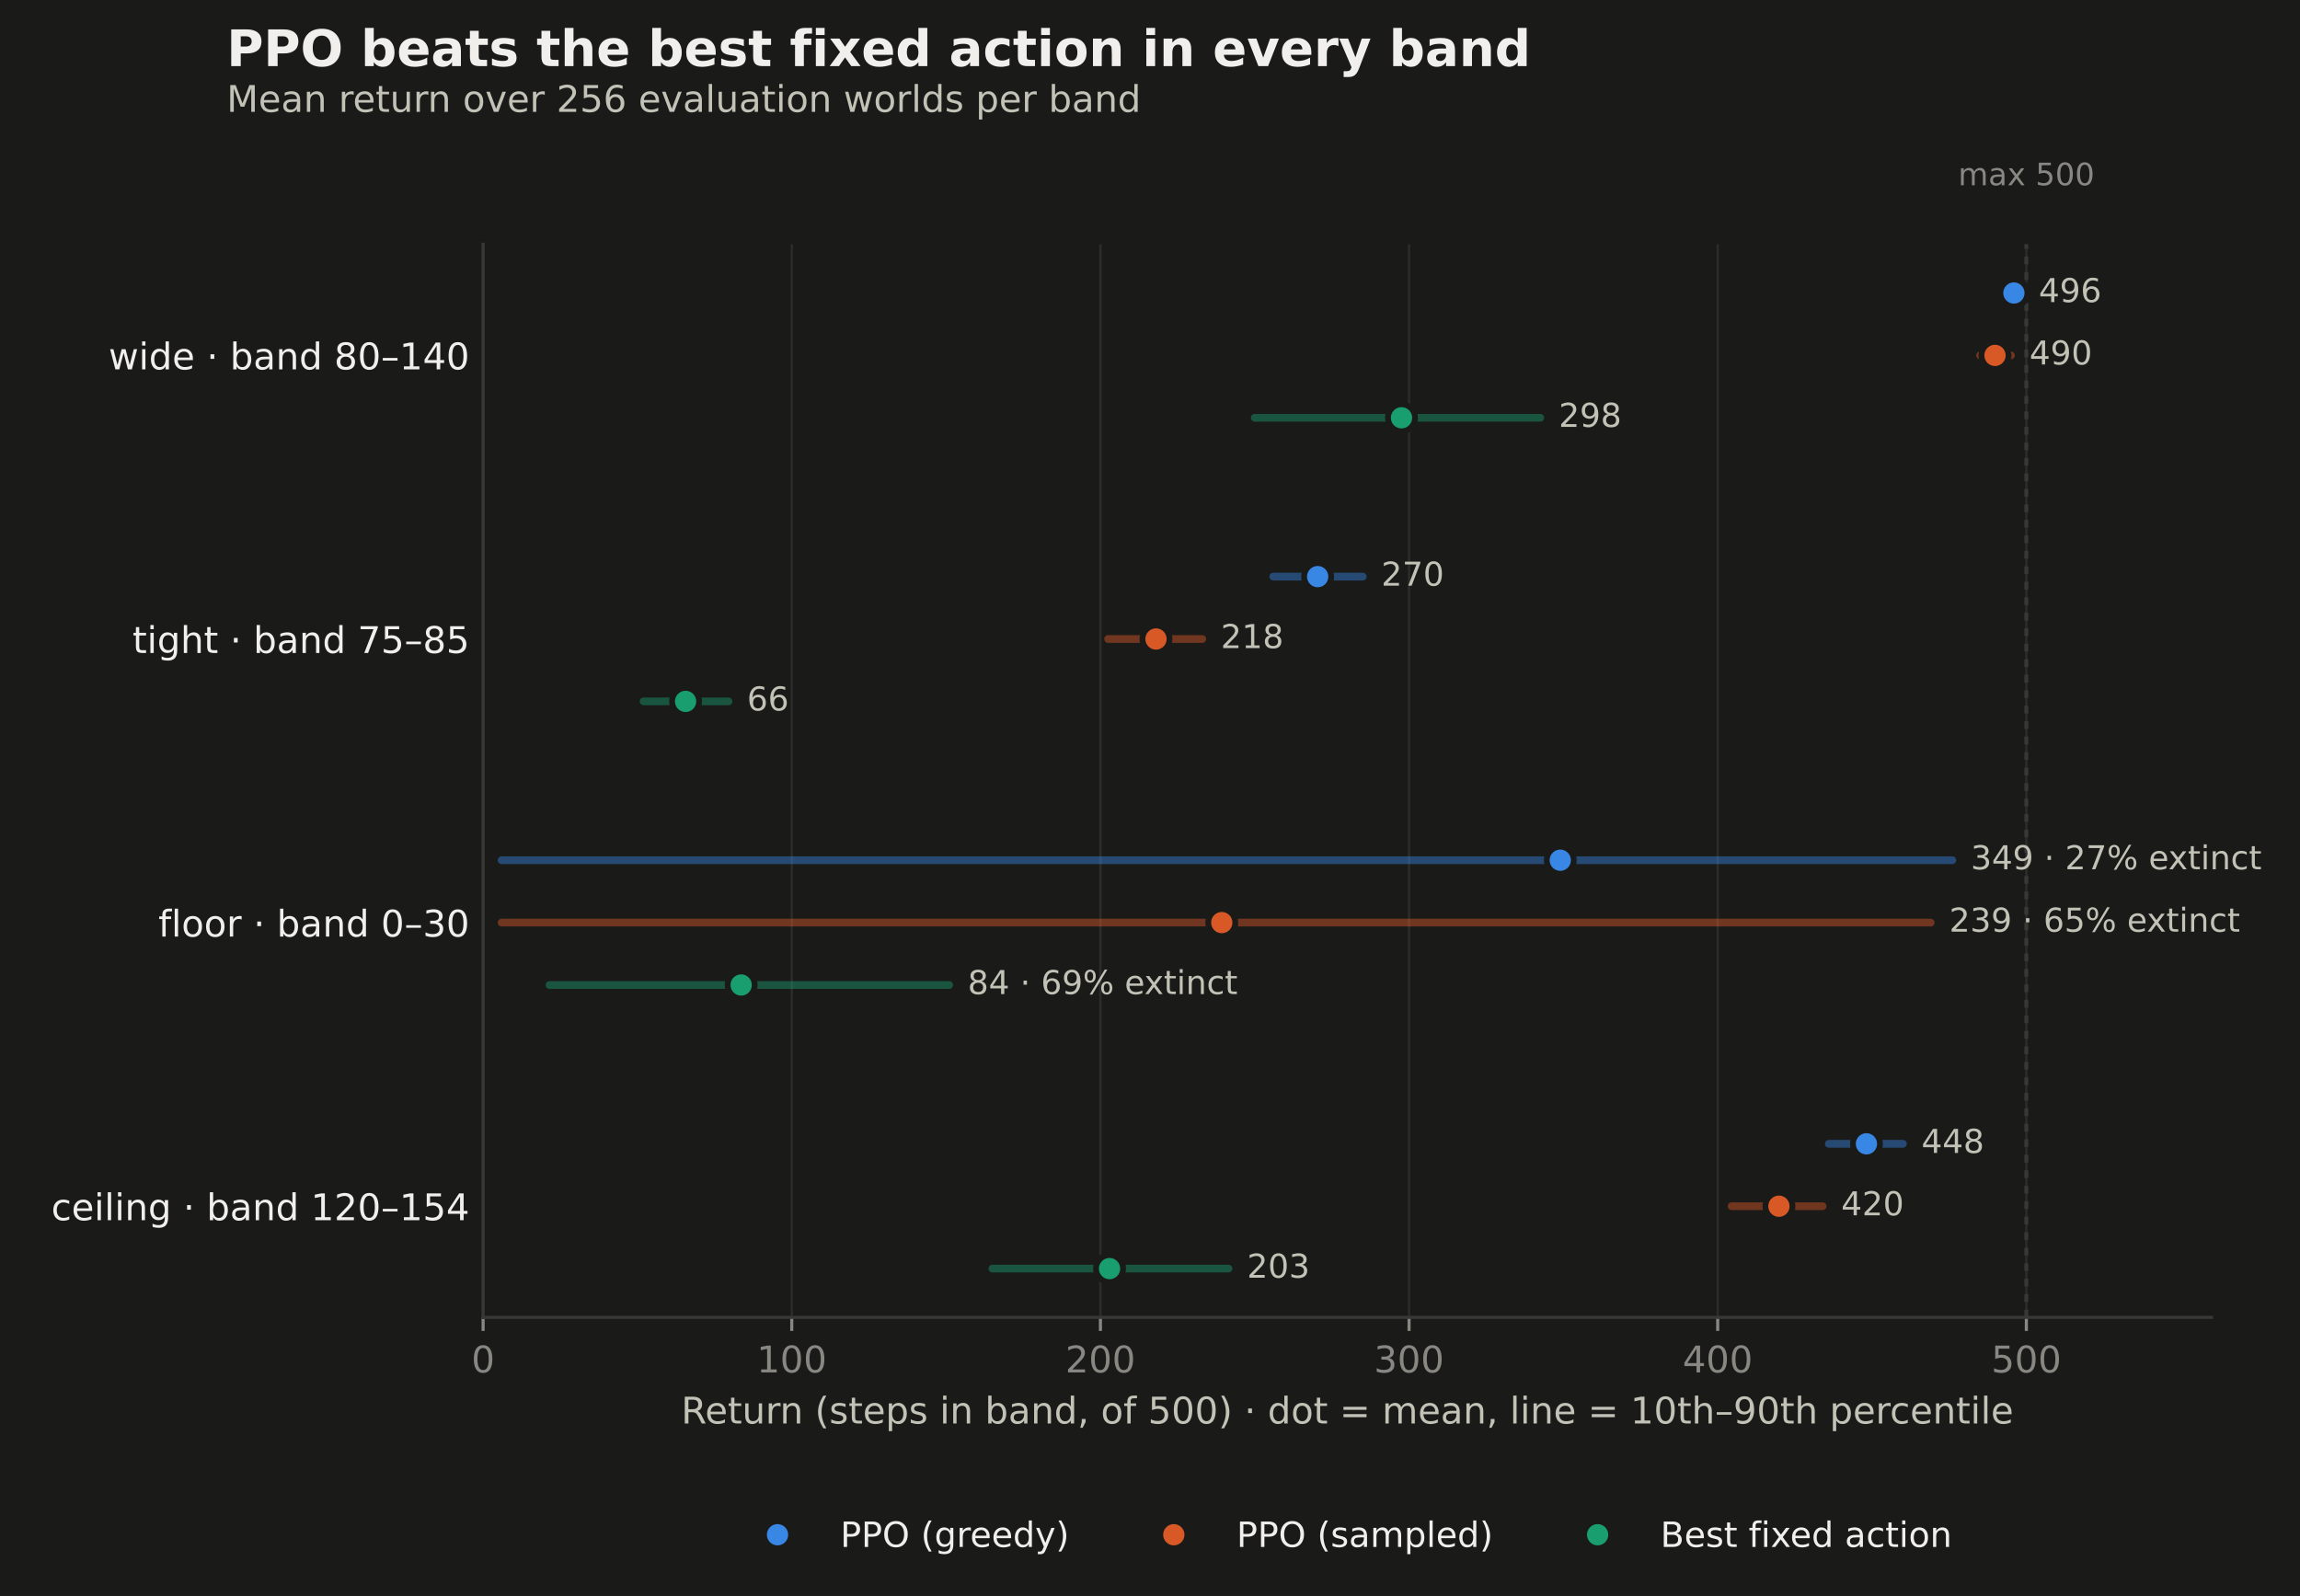
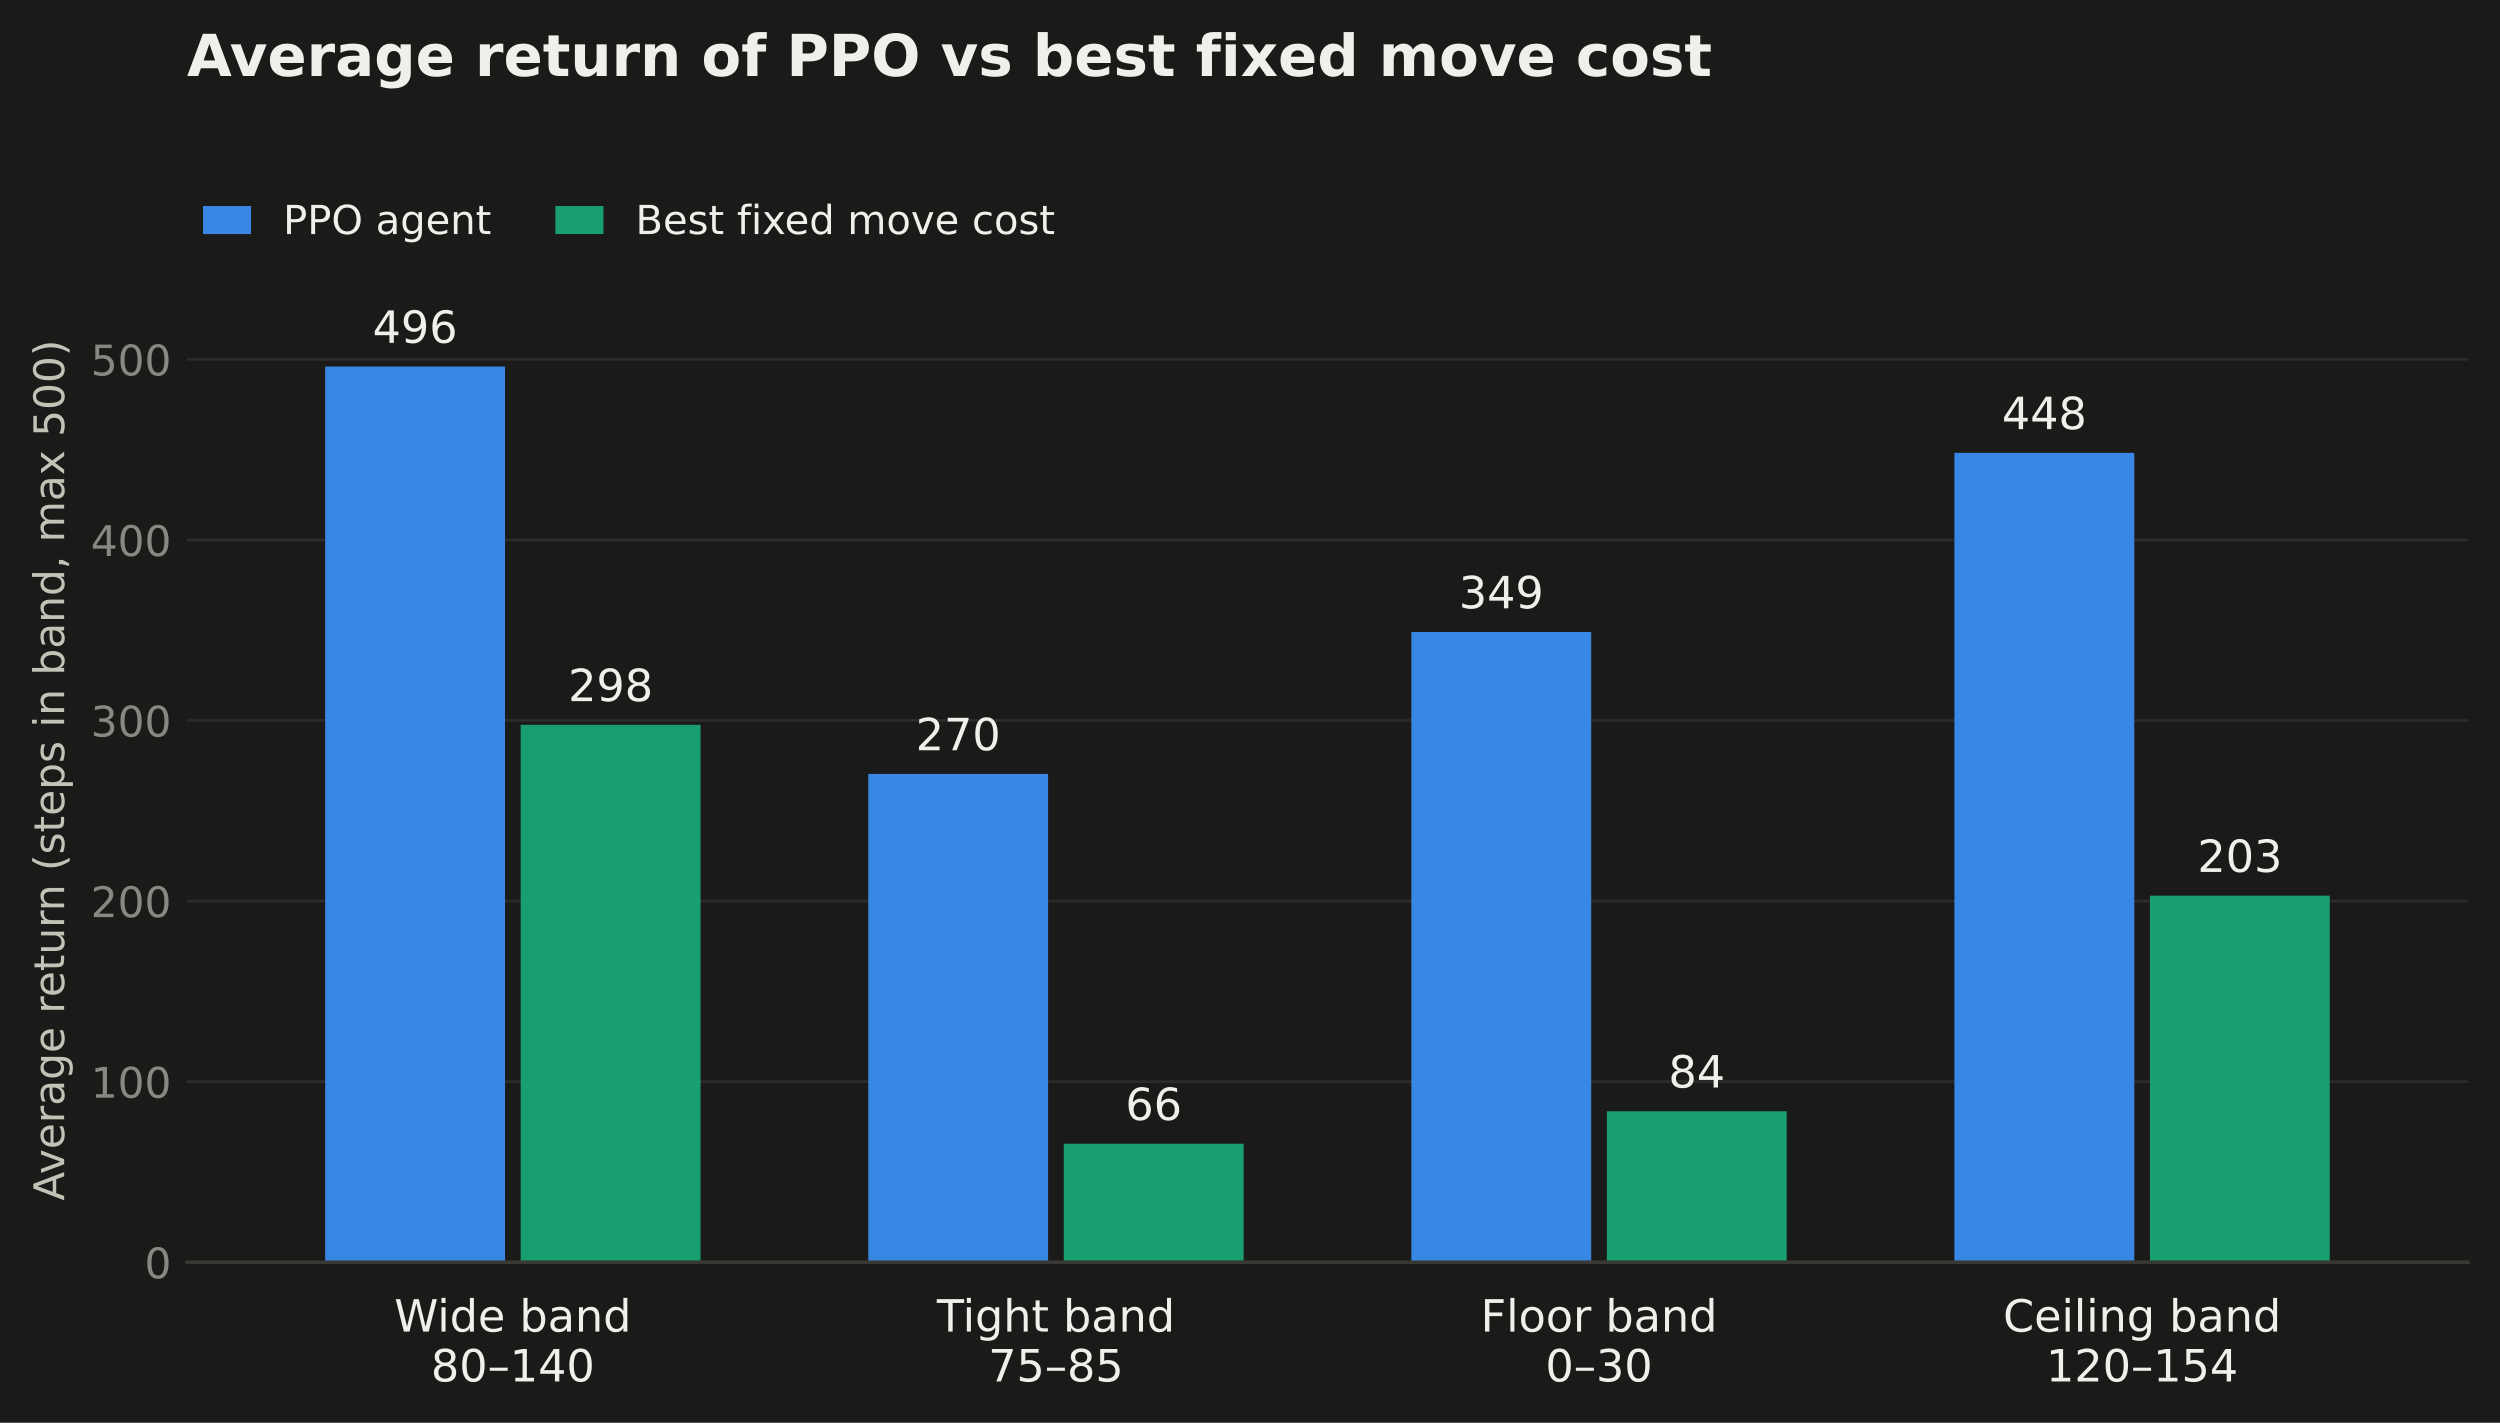
- <svg xmlns="http://www.w3.org/2000/svg" xmlns:xlink="http://www.w3.org/1999/xlink" width="594.02pt" height="412.245pt" viewBox="0 0 594.02 412.245" version="1.1">
+ <svg xmlns="http://www.w3.org/2000/svg" width="561.867pt" height="319.756pt" viewBox="0 0 561.867 319.756" version="1.1">
  <defs>
    <style type="text/css">*{stroke-linejoin: round; stroke-linecap: butt}</style>
  </defs>
  <g id="figure_1">
    <g id="patch_1">
-       <path d="M 0 412.245  L 594.02 412.245  L 594.02 0  L 0 0  z " style="fill: #1a1a19" />
+       <path d="M 0 319.756  L 561.867 319.756  L 561.867 0  L 0 0  z " style="fill: #1a1a19" />
    </g>
    <g id="axes_1">
      <g id="patch_2">
-         <path d="M 124.774 340.283  L 571.174 340.283  L 571.174 63.083  L 124.774 63.083  z " style="fill: #1a1a19" />
+         <path d="M 42.027 283.68  L 554.667 283.68  L 554.667 62.496  L 42.027 62.496  z " style="fill: #1a1a19" />
      </g>
      <g id="matplotlib.axis_1">
        <g id="xtick_1">
-           <g id="line2d_1">
-             <path d="M 124.774 340.283  L 124.774 63.083  " clip-path="url(#pd35b1db079)" style="fill: none; stroke: #2c2c2a; stroke-width: 0.6; stroke-linecap: round" />
-           </g>
-           <g id="line2d_2">
-             <defs>
-               <path id="m10323c7773" d="M 0 0  L 0 3.5  " style="stroke: #898781; stroke-width: 0.8" />
-             </defs>
-             <g>
-               <use xlink:href="#m10323c7773" x="124.774" y="340.283" style="fill: #898781; stroke: #898781; stroke-width: 0.8" />
-             </g>
-           </g>
+           <g id="line2d_1" />
          <g id="text_1">
-             <text style="font-size: 9.5px; font-family: 'DejaVu Sans', 'Bitstream Vera Sans', 'Computer Modern Sans Serif', 'Lucida Grande', 'Verdana', 'Geneva', 'Lucid', 'Arial', 'Helvetica', 'Avant Garde', sans-serif; text-anchor: middle; fill: #898781" x="124.774" y="354.502" transform="rotate(-0 124.7742 354.5016)">0</text>
+             <text style="font-size: 10px; font-family: 'DejaVu Sans', 'Bitstream Vera Sans', 'Computer Modern Sans Serif', 'Lucida Grande', 'Verdana', 'Geneva', 'Lucid', 'Arial', 'Helvetica', 'Avant Garde', sans-serif; fill: #f0efec" transform="translate(88.62022 299.2784)">Wide band</text>
+             <text style="font-size: 10px; font-family: 'DejaVu Sans', 'Bitstream Vera Sans', 'Computer Modern Sans Serif', 'Lucida Grande', 'Verdana', 'Geneva', 'Lucid', 'Arial', 'Helvetica', 'Avant Garde', sans-serif; fill: #f0efec" transform="translate(96.85538 310.4762)">80–140</text>
          </g>
        </g>
        <g id="xtick_2">
-           <g id="line2d_3">
-             <path d="M 204.489 340.283  L 204.489 63.083  " clip-path="url(#pd35b1db079)" style="fill: none; stroke: #2c2c2a; stroke-width: 0.6; stroke-linecap: round" />
-           </g>
-           <g id="line2d_4">
-             <g>
-               <use xlink:href="#m10323c7773" x="204.489" y="340.283" style="fill: #898781; stroke: #898781; stroke-width: 0.8" />
-             </g>
-           </g>
+           <g id="line2d_2" />
          <g id="text_2">
-             <text style="font-size: 9.5px; font-family: 'DejaVu Sans', 'Bitstream Vera Sans', 'Computer Modern Sans Serif', 'Lucida Grande', 'Verdana', 'Geneva', 'Lucid', 'Arial', 'Helvetica', 'Avant Garde', sans-serif; text-anchor: middle; fill: #898781" x="204.489" y="354.502" transform="rotate(-0 204.4885 354.5016)">100</text>
+             <text style="font-size: 10px; font-family: 'DejaVu Sans', 'Bitstream Vera Sans', 'Computer Modern Sans Serif', 'Lucida Grande', 'Verdana', 'Geneva', 'Lucid', 'Arial', 'Helvetica', 'Avant Garde', sans-serif; fill: #f0efec" transform="translate(210.5586 299.2784)">Tight band</text>
+             <text style="font-size: 10px; font-family: 'DejaVu Sans', 'Bitstream Vera Sans', 'Computer Modern Sans Serif', 'Lucida Grande', 'Verdana', 'Geneva', 'Lucid', 'Arial', 'Helvetica', 'Avant Garde', sans-serif; fill: #f0efec" transform="translate(222.0938 310.4762)">75–85</text>
          </g>
        </g>
        <g id="xtick_3">
-           <g id="line2d_5">
-             <path d="M 284.203 340.283  L 284.203 63.083  " clip-path="url(#pd35b1db079)" style="fill: none; stroke: #2c2c2a; stroke-width: 0.6; stroke-linecap: round" />
-           </g>
-           <g id="line2d_6">
-             <g>
-               <use xlink:href="#m10323c7773" x="284.203" y="340.283" style="fill: #898781; stroke: #898781; stroke-width: 0.8" />
-             </g>
-           </g>
+           <g id="line2d_3" />
          <g id="text_3">
-             <text style="font-size: 9.5px; font-family: 'DejaVu Sans', 'Bitstream Vera Sans', 'Computer Modern Sans Serif', 'Lucida Grande', 'Verdana', 'Geneva', 'Lucid', 'Arial', 'Helvetica', 'Avant Garde', sans-serif; text-anchor: middle; fill: #898781" x="284.203" y="354.502" transform="rotate(-0 284.2028 354.5016)">200</text>
+             <text style="font-size: 10px; font-family: 'DejaVu Sans', 'Bitstream Vera Sans', 'Computer Modern Sans Serif', 'Lucida Grande', 'Verdana', 'Geneva', 'Lucid', 'Arial', 'Helvetica', 'Avant Garde', sans-serif; fill: #f0efec" transform="translate(332.7665 299.2784)">Floor band</text>
+             <text style="font-size: 10px; font-family: 'DejaVu Sans', 'Bitstream Vera Sans', 'Computer Modern Sans Serif', 'Lucida Grande', 'Verdana', 'Geneva', 'Lucid', 'Arial', 'Helvetica', 'Avant Garde', sans-serif; fill: #f0efec" transform="translate(347.3322 310.4762)">0–30</text>
          </g>
        </g>
        <g id="xtick_4">
-           <g id="line2d_7">
-             <path d="M 363.917 340.283  L 363.917 63.083  " clip-path="url(#pd35b1db079)" style="fill: none; stroke: #2c2c2a; stroke-width: 0.6; stroke-linecap: round" />
+           <g id="line2d_4" />
+           <g id="text_4">
+             <text style="font-size: 10px; font-family: 'DejaVu Sans', 'Bitstream Vera Sans', 'Computer Modern Sans Serif', 'Lucida Grande', 'Verdana', 'Geneva', 'Lucid', 'Arial', 'Helvetica', 'Avant Garde', sans-serif; fill: #f0efec" transform="translate(450.1846 299.2784)">Ceiling band</text>
+             <text style="font-size: 10px; font-family: 'DejaVu Sans', 'Bitstream Vera Sans', 'Computer Modern Sans Serif', 'Lucida Grande', 'Verdana', 'Geneva', 'Lucid', 'Arial', 'Helvetica', 'Avant Garde', sans-serif; fill: #f0efec" transform="translate(459.8456 310.4762)">120–154</text>
          </g>
-           <g id="line2d_8">
-             <g>
-               <use xlink:href="#m10323c7773" x="363.917" y="340.283" style="fill: #898781; stroke: #898781; stroke-width: 0.8" />
-             </g>
-           </g>
-           <g id="text_4">
-             <text style="font-size: 9.5px; font-family: 'DejaVu Sans', 'Bitstream Vera Sans', 'Computer Modern Sans Serif', 'Lucida Grande', 'Verdana', 'Geneva', 'Lucid', 'Arial', 'Helvetica', 'Avant Garde', sans-serif; text-anchor: middle; fill: #898781" x="363.917" y="354.502" transform="rotate(-0 363.9171 354.5016)">300</text>
-           </g>
-         </g>
-         <g id="xtick_5">
-           <g id="line2d_9">
-             <path d="M 443.631 340.283  L 443.631 63.083  " clip-path="url(#pd35b1db079)" style="fill: none; stroke: #2c2c2a; stroke-width: 0.6; stroke-linecap: round" />
-           </g>
-           <g id="line2d_10">
-             <g>
-               <use xlink:href="#m10323c7773" x="443.631" y="340.283" style="fill: #898781; stroke: #898781; stroke-width: 0.8" />
-             </g>
-           </g>
-           <g id="text_5">
-             <text style="font-size: 9.5px; font-family: 'DejaVu Sans', 'Bitstream Vera Sans', 'Computer Modern Sans Serif', 'Lucida Grande', 'Verdana', 'Geneva', 'Lucid', 'Arial', 'Helvetica', 'Avant Garde', sans-serif; text-anchor: middle; fill: #898781" x="443.631" y="354.502" transform="rotate(-0 443.6314 354.5016)">400</text>
-           </g>
-         </g>
-         <g id="xtick_6">
-           <g id="line2d_11">
-             <path d="M 523.346 340.283  L 523.346 63.083  " clip-path="url(#pd35b1db079)" style="fill: none; stroke: #2c2c2a; stroke-width: 0.6; stroke-linecap: round" />
-           </g>
-           <g id="line2d_12">
-             <g>
-               <use xlink:href="#m10323c7773" x="523.346" y="340.283" style="fill: #898781; stroke: #898781; stroke-width: 0.8" />
-             </g>
-           </g>
-           <g id="text_6">
-             <text style="font-size: 9.5px; font-family: 'DejaVu Sans', 'Bitstream Vera Sans', 'Computer Modern Sans Serif', 'Lucida Grande', 'Verdana', 'Geneva', 'Lucid', 'Arial', 'Helvetica', 'Avant Garde', sans-serif; text-anchor: middle; fill: #898781" x="523.346" y="354.502" transform="rotate(-0 523.3456 354.5016)">500</text>
-           </g>
-         </g>
-         <g id="text_7">
-           <text style="font-size: 9.5px; font-family: 'DejaVu Sans', 'Bitstream Vera Sans', 'Computer Modern Sans Serif', 'Lucida Grande', 'Verdana', 'Geneva', 'Lucid', 'Arial', 'Helvetica', 'Avant Garde', sans-serif; text-anchor: middle; fill: #c3c2b7" x="347.974" y="367.696" transform="rotate(-0 347.9742 367.6959)">Return (steps in band, of 500)  ·  dot = mean, line = 10th–90th percentile</text>
        </g>
      </g>
      <g id="matplotlib.axis_2">
        <g id="ytick_1">
-           <g id="line2d_13" />
-           <g id="text_8">
-             <text style="font-size: 9.5px; font-family: 'DejaVu Sans', 'Bitstream Vera Sans', 'Computer Modern Sans Serif', 'Lucida Grande', 'Verdana', 'Geneva', 'Lucid', 'Arial', 'Helvetica', 'Avant Garde', sans-serif; text-anchor: end; fill: #f0efec" x="121.274" y="95.409" transform="rotate(-0 121.2742 95.40866)">wide  ·  band 80–140</text>
+           <g id="line2d_5">
+             <path d="M 42.027 283.68  L 554.667 283.68  " clip-path="url(#pa82af50482)" style="fill: none; stroke: #2c2c2a; stroke-width: 0.6; stroke-linecap: round" />
+           </g>
+           <g id="line2d_6" />
+           <g id="text_5">
+             <text style="font-size: 9.5px; font-family: 'DejaVu Sans', 'Bitstream Vera Sans', 'Computer Modern Sans Serif', 'Lucida Grande', 'Verdana', 'Geneva', 'Lucid', 'Arial', 'Helvetica', 'Avant Garde', sans-serif; text-anchor: end; fill: #898781" x="38.527" y="287.289" transform="rotate(-0 38.52734 287.2893)">0</text>
          </g>
        </g>
        <g id="ytick_2">
-           <g id="line2d_14" />
-           <g id="text_9">
-             <text style="font-size: 9.5px; font-family: 'DejaVu Sans', 'Bitstream Vera Sans', 'Computer Modern Sans Serif', 'Lucida Grande', 'Verdana', 'Geneva', 'Lucid', 'Arial', 'Helvetica', 'Avant Garde', sans-serif; text-anchor: end; fill: #f0efec" x="121.274" y="168.664" transform="rotate(-0 121.2742 168.6645)">tight  ·  band 75–85</text>
+           <g id="line2d_7">
+             <path d="M 42.027 243.096  L 554.667 243.096  " clip-path="url(#pa82af50482)" style="fill: none; stroke: #2c2c2a; stroke-width: 0.6; stroke-linecap: round" />
+           </g>
+           <g id="line2d_8" />
+           <g id="text_6">
+             <text style="font-size: 9.5px; font-family: 'DejaVu Sans', 'Bitstream Vera Sans', 'Computer Modern Sans Serif', 'Lucida Grande', 'Verdana', 'Geneva', 'Lucid', 'Arial', 'Helvetica', 'Avant Garde', sans-serif; text-anchor: end; fill: #898781" x="38.527" y="246.705" transform="rotate(-0 38.52734 246.705)">100</text>
          </g>
        </g>
        <g id="ytick_3">
-           <g id="line2d_15" />
-           <g id="text_10">
-             <text style="font-size: 9.5px; font-family: 'DejaVu Sans', 'Bitstream Vera Sans', 'Computer Modern Sans Serif', 'Lucida Grande', 'Verdana', 'Geneva', 'Lucid', 'Arial', 'Helvetica', 'Avant Garde', sans-serif; text-anchor: end; fill: #f0efec" x="121.274" y="241.92" transform="rotate(-0 121.2742 241.9203)">floor  ·  band 0–30</text>
+           <g id="line2d_9">
+             <path d="M 42.027 202.512  L 554.667 202.512  " clip-path="url(#pa82af50482)" style="fill: none; stroke: #2c2c2a; stroke-width: 0.6; stroke-linecap: round" />
+           </g>
+           <g id="line2d_10" />
+           <g id="text_7">
+             <text style="font-size: 9.5px; font-family: 'DejaVu Sans', 'Bitstream Vera Sans', 'Computer Modern Sans Serif', 'Lucida Grande', 'Verdana', 'Geneva', 'Lucid', 'Arial', 'Helvetica', 'Avant Garde', sans-serif; text-anchor: end; fill: #898781" x="38.527" y="206.121" transform="rotate(-0 38.52734 206.1208)">200</text>
          </g>
        </g>
        <g id="ytick_4">
-           <g id="line2d_16" />
-           <g id="text_11">
-             <text style="font-size: 9.5px; font-family: 'DejaVu Sans', 'Bitstream Vera Sans', 'Computer Modern Sans Serif', 'Lucida Grande', 'Verdana', 'Geneva', 'Lucid', 'Arial', 'Helvetica', 'Avant Garde', sans-serif; text-anchor: end; fill: #f0efec" x="121.274" y="315.176" transform="rotate(-0 121.2742 315.1761)">ceiling  ·  band 120–154</text>
+           <g id="line2d_11">
+             <path d="M 42.027 161.927  L 554.667 161.927  " clip-path="url(#pa82af50482)" style="fill: none; stroke: #2c2c2a; stroke-width: 0.6; stroke-linecap: round" />
+           </g>
+           <g id="line2d_12" />
+           <g id="text_8">
+             <text style="font-size: 9.5px; font-family: 'DejaVu Sans', 'Bitstream Vera Sans', 'Computer Modern Sans Serif', 'Lucida Grande', 'Verdana', 'Geneva', 'Lucid', 'Arial', 'Helvetica', 'Avant Garde', sans-serif; text-anchor: end; fill: #898781" x="38.527" y="165.537" transform="rotate(-0 38.52734 165.5366)">300</text>
          </g>
        </g>
-       </g>
-       <g id="line2d_17">
-         <path d="M 518.563 75.683  L 521.751 75.683  " clip-path="url(#pd35b1db079)" style="fill: none; stroke: #3987e5; stroke-opacity: 0.45; stroke-width: 2; stroke-linecap: round" />
-       </g>
-       <g id="line2d_18">
-         <path d="M 511.389 91.799  L 519.36 91.799  " clip-path="url(#pd35b1db079)" style="fill: none; stroke: #d95926; stroke-opacity: 0.45; stroke-width: 2; stroke-linecap: round" />
-       </g>
-       <g id="line2d_19">
-         <path d="M 324.06 107.916  L 397.796 107.916  " clip-path="url(#pd35b1db079)" style="fill: none; stroke: #199e70; stroke-opacity: 0.45; stroke-width: 2; stroke-linecap: round" />
-       </g>
-       <g id="line2d_20">
-         <path d="M 328.843 148.939  L 351.96 148.939  " clip-path="url(#pd35b1db079)" style="fill: none; stroke: #3987e5; stroke-opacity: 0.45; stroke-width: 2; stroke-linecap: round" />
-       </g>
-       <g id="line2d_21">
-         <path d="M 286.196 165.055  L 310.509 165.055  " clip-path="url(#pd35b1db079)" style="fill: none; stroke: #d95926; stroke-opacity: 0.45; stroke-width: 2; stroke-linecap: round" />
-       </g>
-       <g id="line2d_22">
-         <path d="M 166.226 181.171  L 188.147 181.171  " clip-path="url(#pd35b1db079)" style="fill: none; stroke: #199e70; stroke-opacity: 0.45; stroke-width: 2; stroke-linecap: round" />
-       </g>
-       <g id="line2d_23">
-         <path d="M 129.557 222.195  L 504.214 222.195  " clip-path="url(#pd35b1db079)" style="fill: none; stroke: #3987e5; stroke-opacity: 0.45; stroke-width: 2; stroke-linecap: round" />
-       </g>
-       <g id="line2d_24">
-         <path d="M 129.557 238.311  L 498.634 238.311  " clip-path="url(#pd35b1db079)" style="fill: none; stroke: #d95926; stroke-opacity: 0.45; stroke-width: 2; stroke-linecap: round" />
-       </g>
-       <g id="line2d_25">
-         <path d="M 141.913 254.427  L 245.143 254.427  " clip-path="url(#pd35b1db079)" style="fill: none; stroke: #199e70; stroke-opacity: 0.45; stroke-width: 2; stroke-linecap: round" />
-       </g>
-       <g id="line2d_26">
-         <path d="M 472.329 295.451  L 491.46 295.451  " clip-path="url(#pd35b1db079)" style="fill: none; stroke: #3987e5; stroke-opacity: 0.45; stroke-width: 2; stroke-linecap: round" />
-       </g>
-       <g id="line2d_27">
-         <path d="M 447.219 311.567  L 470.734 311.567  " clip-path="url(#pd35b1db079)" style="fill: none; stroke: #d95926; stroke-opacity: 0.45; stroke-width: 2; stroke-linecap: round" />
-       </g>
-       <g id="line2d_28">
-         <path d="M 256.303 327.683  L 317.284 327.683  " clip-path="url(#pd35b1db079)" style="fill: none; stroke: #199e70; stroke-opacity: 0.45; stroke-width: 2; stroke-linecap: round" />
-       </g>
-       <g id="line2d_29">
-         <path d="M 523.346 340.283  L 523.346 63.083  " clip-path="url(#pd35b1db079)" style="fill: none; stroke-dasharray: 2,2; stroke-dashoffset: 0; stroke: #383835" />
+         <g id="ytick_5">
+           <g id="line2d_13">
+             <path d="M 42.027 121.343  L 554.667 121.343  " clip-path="url(#pa82af50482)" style="fill: none; stroke: #2c2c2a; stroke-width: 0.6; stroke-linecap: round" />
+           </g>
+           <g id="line2d_14" />
+           <g id="text_9">
+             <text style="font-size: 9.5px; font-family: 'DejaVu Sans', 'Bitstream Vera Sans', 'Computer Modern Sans Serif', 'Lucida Grande', 'Verdana', 'Geneva', 'Lucid', 'Arial', 'Helvetica', 'Avant Garde', sans-serif; text-anchor: end; fill: #898781" x="38.527" y="124.952" transform="rotate(-0 38.52734 124.9524)">400</text>
+           </g>
+         </g>
+         <g id="ytick_6">
+           <g id="line2d_15">
+             <path d="M 42.027 80.759  L 554.667 80.759  " clip-path="url(#pa82af50482)" style="fill: none; stroke: #2c2c2a; stroke-width: 0.6; stroke-linecap: round" />
+           </g>
+           <g id="line2d_16" />
+           <g id="text_10">
+             <text style="font-size: 9.5px; font-family: 'DejaVu Sans', 'Bitstream Vera Sans', 'Computer Modern Sans Serif', 'Lucida Grande', 'Verdana', 'Geneva', 'Lucid', 'Arial', 'Helvetica', 'Avant Garde', sans-serif; text-anchor: end; fill: #898781" x="38.527" y="84.368" transform="rotate(-0 38.52734 84.36816)">500</text>
+           </g>
+         </g>
+         <g id="text_11">
+           <text style="font-size: 9.5px; font-family: 'DejaVu Sans', 'Bitstream Vera Sans', 'Computer Modern Sans Serif', 'Lucida Grande', 'Verdana', 'Geneva', 'Lucid', 'Arial', 'Helvetica', 'Avant Garde', sans-serif; text-anchor: middle; fill: #c3c2b7" x="14.419" y="173.088" transform="rotate(-90 14.41852 173.088)">Average return (steps in band, max 500)</text>
+         </g>
      </g>
      <g id="patch_3">
-         <path d="M 124.774 340.283  L 124.774 63.083  " style="fill: none; stroke: #383835; stroke-width: 0.8; stroke-linejoin: miter; stroke-linecap: square" />
+         <path d="M 73.079 283.68  L 113.504 283.68  L 113.504 82.382  L 73.079 82.382  z " clip-path="url(#pa82af50482)" style="fill: #3987e5" />
      </g>
      <g id="patch_4">
-         <path d="M 124.774 340.283  L 571.174 340.283  " style="fill: none; stroke: #383835; stroke-width: 0.8; stroke-linejoin: miter; stroke-linecap: square" />
+         <path d="M 195.136 283.68  L 235.561 283.68  L 235.561 173.94  L 195.136 173.94  z " clip-path="url(#pa82af50482)" style="fill: #3987e5" />
      </g>
-       <g id="line2d_30">
-         <defs>
-           <path id="mb3bdeb1af6" d="M 0 3.5  C 0.928 3.5 1.819 3.131 2.475 2.475  C 3.131 1.819 3.5 0.928 3.5 0  C 3.5 -0.928 3.131 -1.819 2.475 -2.475  C 1.819 -3.131 0.928 -3.5 0 -3.5  C -0.928 -3.5 -1.819 -3.131 -2.475 -2.475  C -3.131 -1.819 -3.5 -0.928 -3.5 0  C -3.5 0.928 -3.131 1.819 -2.475 2.475  C -1.819 3.131 -0.928 3.5 0 3.5  z " style="stroke: #1a1a19; stroke-width: 1.5" />
-         </defs>
-         <g clip-path="url(#pd35b1db079)">
-           <use xlink:href="#mb3bdeb1af6" x="520.129" y="75.683" style="fill: #3987e5; stroke: #1a1a19; stroke-width: 1.5" />
-         </g>
+       <g id="patch_5">
+         <path d="M 317.193 283.68  L 357.618 283.68  L 357.618 142.041  L 317.193 142.041  z " clip-path="url(#pa82af50482)" style="fill: #3987e5" />
+       </g>
+       <g id="patch_6">
+         <path d="M 439.25 283.68  L 479.675 283.68  L 479.675 101.782  L 439.25 101.782  z " clip-path="url(#pa82af50482)" style="fill: #3987e5" />
+       </g>
+       <g id="patch_7">
+         <path d="M 117.019 283.68  L 157.445 283.68  L 157.445 162.901  L 117.019 162.901  z " clip-path="url(#pa82af50482)" style="fill: #199e70" />
+       </g>
+       <g id="patch_8">
+         <path d="M 239.076 283.68  L 279.502 283.68  L 279.502 257.057  L 239.076 257.057  z " clip-path="url(#pa82af50482)" style="fill: #199e70" />
+       </g>
+       <g id="patch_9">
+         <path d="M 361.134 283.68  L 401.559 283.68  L 401.559 249.752  L 361.134 249.752  z " clip-path="url(#pa82af50482)" style="fill: #199e70" />
+       </g>
+       <g id="patch_10">
+         <path d="M 483.191 283.68  L 523.616 283.68  L 523.616 201.294  L 483.191 201.294  z " clip-path="url(#pa82af50482)" style="fill: #199e70" />
+       </g>
+       <g id="patch_11">
+         <path d="M 42.027 283.68  L 554.667 283.68  " style="fill: none; stroke: #383835; stroke-width: 0.8; stroke-linejoin: miter; stroke-linecap: square" />
      </g>
      <g id="text_12">
-         <text style="font-size: 8.5px; font-family: 'DejaVu Sans', 'Bitstream Vera Sans', 'Computer Modern Sans Serif', 'Lucida Grande', 'Verdana', 'Geneva', 'Lucid', 'Arial', 'Helvetica', 'Avant Garde', sans-serif; text-anchor: start; fill: #c3c2b7" x="526.534" y="78.029" transform="rotate(-0 526.5342 78.02859)">496</text>
-       </g>
-       <g id="line2d_31">
-         <defs>
-           <path id="mc117242d2d" d="M 0 3.5  C 0.928 3.5 1.819 3.131 2.475 2.475  C 3.131 1.819 3.5 0.928 3.5 0  C 3.5 -0.928 3.131 -1.819 2.475 -2.475  C 1.819 -3.131 0.928 -3.5 0 -3.5  C -0.928 -3.5 -1.819 -3.131 -2.475 -2.475  C -3.131 -1.819 -3.5 -0.928 -3.5 0  C -3.5 0.928 -3.131 1.819 -2.475 2.475  C -1.819 3.131 -0.928 3.5 0 3.5  z " style="stroke: #1a1a19; stroke-width: 1.5" />
-         </defs>
-         <g clip-path="url(#pd35b1db079)">
-           <use xlink:href="#mc117242d2d" x="515.247" y="91.799" style="fill: #d95926; stroke: #1a1a19; stroke-width: 1.5" />
-         </g>
+         <text style="font-size: 10px; font-family: 'DejaVu Sans', 'Bitstream Vera Sans', 'Computer Modern Sans Serif', 'Lucida Grande', 'Verdana', 'Geneva', 'Lucid', 'Arial', 'Helvetica', 'Avant Garde', sans-serif; text-anchor: middle; fill: #f0efec" x="93.291" y="77.056" transform="rotate(-0 93.29134 77.05584)">496</text>
      </g>
      <g id="text_13">
-         <text style="font-size: 8.5px; font-family: 'DejaVu Sans', 'Bitstream Vera Sans', 'Computer Modern Sans Serif', 'Lucida Grande', 'Verdana', 'Geneva', 'Lucid', 'Arial', 'Helvetica', 'Avant Garde', sans-serif; text-anchor: start; fill: #c3c2b7" x="524.143" y="94.145" transform="rotate(-0 524.1428 94.14487)">490</text>
-       </g>
-       <g id="line2d_32">
-         <defs>
-           <path id="m29ba8dc750" d="M 0 3.5  C 0.928 3.5 1.819 3.131 2.475 2.475  C 3.131 1.819 3.5 0.928 3.5 0  C 3.5 -0.928 3.131 -1.819 2.475 -2.475  C 1.819 -3.131 0.928 -3.5 0 -3.5  C -0.928 -3.5 -1.819 -3.131 -2.475 -2.475  C -3.131 -1.819 -3.5 -0.928 -3.5 0  C -3.5 0.928 -3.131 1.819 -2.475 2.475  C -1.819 3.131 -0.928 3.5 0 3.5  z " style="stroke: #1a1a19; stroke-width: 1.5" />
-         </defs>
-         <g clip-path="url(#pd35b1db079)">
-           <use xlink:href="#m29ba8dc750" x="361.968" y="107.916" style="fill: #199e70; stroke: #1a1a19; stroke-width: 1.5" />
-         </g>
+         <text style="font-size: 10px; font-family: 'DejaVu Sans', 'Bitstream Vera Sans', 'Computer Modern Sans Serif', 'Lucida Grande', 'Verdana', 'Geneva', 'Lucid', 'Arial', 'Helvetica', 'Avant Garde', sans-serif; text-anchor: middle; fill: #f0efec" x="215.348" y="168.614" transform="rotate(-0 215.3485 168.6138)">270</text>
      </g>
      <g id="text_14">
-         <text style="font-size: 8.5px; font-family: 'DejaVu Sans', 'Bitstream Vera Sans', 'Computer Modern Sans Serif', 'Lucida Grande', 'Verdana', 'Geneva', 'Lucid', 'Arial', 'Helvetica', 'Avant Garde', sans-serif; text-anchor: start; fill: #c3c2b7" x="402.579" y="110.261" transform="rotate(-0 402.5785 110.2612)">298</text>
-       </g>
-       <g id="line2d_33">
-         <g clip-path="url(#pd35b1db079)">
-           <use xlink:href="#mb3bdeb1af6" x="340.314" y="148.939" style="fill: #3987e5; stroke: #1a1a19; stroke-width: 1.5" />
-         </g>
+         <text style="font-size: 10px; font-family: 'DejaVu Sans', 'Bitstream Vera Sans', 'Computer Modern Sans Serif', 'Lucida Grande', 'Verdana', 'Geneva', 'Lucid', 'Arial', 'Helvetica', 'Avant Garde', sans-serif; text-anchor: middle; fill: #f0efec" x="337.406" y="136.715" transform="rotate(-0 337.4056 136.7146)">349</text>
      </g>
      <g id="text_15">
-         <text style="font-size: 8.5px; font-family: 'DejaVu Sans', 'Bitstream Vera Sans', 'Computer Modern Sans Serif', 'Lucida Grande', 'Verdana', 'Geneva', 'Lucid', 'Arial', 'Helvetica', 'Avant Garde', sans-serif; text-anchor: start; fill: #c3c2b7" x="356.743" y="151.284" transform="rotate(-0 356.7428 151.2844)">270</text>
-       </g>
-       <g id="line2d_34">
-         <g clip-path="url(#pd35b1db079)">
-           <use xlink:href="#mc117242d2d" x="298.558" y="165.055" style="fill: #d95926; stroke: #1a1a19; stroke-width: 1.5" />
-         </g>
+         <text style="font-size: 10px; font-family: 'DejaVu Sans', 'Bitstream Vera Sans', 'Computer Modern Sans Serif', 'Lucida Grande', 'Verdana', 'Geneva', 'Lucid', 'Arial', 'Helvetica', 'Avant Garde', sans-serif; text-anchor: middle; fill: #f0efec" x="459.463" y="96.455" transform="rotate(-0 459.4628 96.4551)">448</text>
      </g>
      <g id="text_16">
-         <text style="font-size: 8.5px; font-family: 'DejaVu Sans', 'Bitstream Vera Sans', 'Computer Modern Sans Serif', 'Lucida Grande', 'Verdana', 'Geneva', 'Lucid', 'Arial', 'Helvetica', 'Avant Garde', sans-serif; text-anchor: start; fill: #c3c2b7" x="315.291" y="167.401" transform="rotate(-0 315.2914 167.4007)">218</text>
-       </g>
-       <g id="line2d_35">
-         <g clip-path="url(#pd35b1db079)">
-           <use xlink:href="#m29ba8dc750" x="177.065" y="181.171" style="fill: #199e70; stroke: #1a1a19; stroke-width: 1.5" />
-         </g>
+         <text style="font-size: 10px; font-family: 'DejaVu Sans', 'Bitstream Vera Sans', 'Computer Modern Sans Serif', 'Lucida Grande', 'Verdana', 'Geneva', 'Lucid', 'Arial', 'Helvetica', 'Avant Garde', sans-serif; text-anchor: middle; fill: #f0efec" x="137.232" y="157.575" transform="rotate(-0 137.2319 157.5749)">298</text>
      </g>
      <g id="text_17">
-         <text style="font-size: 8.5px; font-family: 'DejaVu Sans', 'Bitstream Vera Sans', 'Computer Modern Sans Serif', 'Lucida Grande', 'Verdana', 'Geneva', 'Lucid', 'Arial', 'Helvetica', 'Avant Garde', sans-serif; text-anchor: start; fill: #c3c2b7" x="192.93" y="183.517" transform="rotate(-0 192.9299 183.517)">66</text>
-       </g>
-       <g id="line2d_36">
-         <g clip-path="url(#pd35b1db079)">
-           <use xlink:href="#mb3bdeb1af6" x="402.968" y="222.195" style="fill: #3987e5; stroke: #1a1a19; stroke-width: 1.5" />
-         </g>
+         <text style="font-size: 10px; font-family: 'DejaVu Sans', 'Bitstream Vera Sans', 'Computer Modern Sans Serif', 'Lucida Grande', 'Verdana', 'Geneva', 'Lucid', 'Arial', 'Helvetica', 'Avant Garde', sans-serif; text-anchor: middle; fill: #f0efec" x="259.289" y="251.73" transform="rotate(-0 259.2891 251.7303)">66</text>
      </g>
      <g id="text_18">
-         <text style="font-size: 8.5px; font-family: 'DejaVu Sans', 'Bitstream Vera Sans', 'Computer Modern Sans Serif', 'Lucida Grande', 'Verdana', 'Geneva', 'Lucid', 'Arial', 'Helvetica', 'Avant Garde', sans-serif; text-anchor: start; fill: #c3c2b7" x="508.997" y="224.54" transform="rotate(-0 508.9971 224.5402)">349  · 27% extinct</text>
-       </g>
-       <g id="line2d_37">
-         <g clip-path="url(#pd35b1db079)">
-           <use xlink:href="#mc117242d2d" x="315.547" y="238.311" style="fill: #d95926; stroke: #1a1a19; stroke-width: 1.5" />
-         </g>
+         <text style="font-size: 10px; font-family: 'DejaVu Sans', 'Bitstream Vera Sans', 'Computer Modern Sans Serif', 'Lucida Grande', 'Verdana', 'Geneva', 'Lucid', 'Arial', 'Helvetica', 'Avant Garde', sans-serif; text-anchor: middle; fill: #f0efec" x="381.346" y="244.425" transform="rotate(-0 381.3462 244.4252)">84</text>
      </g>
      <g id="text_19">
-         <text style="font-size: 8.5px; font-family: 'DejaVu Sans', 'Bitstream Vera Sans', 'Computer Modern Sans Serif', 'Lucida Grande', 'Verdana', 'Geneva', 'Lucid', 'Arial', 'Helvetica', 'Avant Garde', sans-serif; text-anchor: start; fill: #c3c2b7" x="503.417" y="240.657" transform="rotate(-0 503.4171 240.6565)">239  · 65% extinct</text>
-       </g>
-       <g id="line2d_38">
-         <g clip-path="url(#pd35b1db079)">
-           <use xlink:href="#m29ba8dc750" x="191.42" y="254.427" style="fill: #199e70; stroke: #1a1a19; stroke-width: 1.5" />
-         </g>
-       </g>
-       <g id="text_20">
-         <text style="font-size: 8.5px; font-family: 'DejaVu Sans', 'Bitstream Vera Sans', 'Computer Modern Sans Serif', 'Lucida Grande', 'Verdana', 'Geneva', 'Lucid', 'Arial', 'Helvetica', 'Avant Garde', sans-serif; text-anchor: start; fill: #c3c2b7" x="249.926" y="256.773" transform="rotate(-0 249.9256 256.7728)">84  · 69% extinct</text>
-       </g>
-       <g id="line2d_39">
-         <g clip-path="url(#pd35b1db079)">
-           <use xlink:href="#mb3bdeb1af6" x="482.044" y="295.451" style="fill: #3987e5; stroke: #1a1a19; stroke-width: 1.5" />
-         </g>
-       </g>
-       <g id="text_21">
-         <text style="font-size: 8.5px; font-family: 'DejaVu Sans', 'Bitstream Vera Sans', 'Computer Modern Sans Serif', 'Lucida Grande', 'Verdana', 'Geneva', 'Lucid', 'Arial', 'Helvetica', 'Avant Garde', sans-serif; text-anchor: start; fill: #c3c2b7" x="496.243" y="297.796" transform="rotate(-0 496.2428 297.796)">448</text>
-       </g>
-       <g id="line2d_40">
-         <g clip-path="url(#pd35b1db079)">
-           <use xlink:href="#mc117242d2d" x="459.443" y="311.567" style="fill: #d95926; stroke: #1a1a19; stroke-width: 1.5" />
-         </g>
-       </g>
-       <g id="text_22">
-         <text style="font-size: 8.5px; font-family: 'DejaVu Sans', 'Bitstream Vera Sans', 'Computer Modern Sans Serif', 'Lucida Grande', 'Verdana', 'Geneva', 'Lucid', 'Arial', 'Helvetica', 'Avant Garde', sans-serif; text-anchor: start; fill: #c3c2b7" x="475.517" y="313.912" transform="rotate(-0 475.5171 313.9123)">420</text>
-       </g>
-       <g id="line2d_41">
-         <g clip-path="url(#pd35b1db079)">
-           <use xlink:href="#m29ba8dc750" x="286.56" y="327.683" style="fill: #199e70; stroke: #1a1a19; stroke-width: 1.5" />
-         </g>
-       </g>
-       <g id="text_23">
-         <text style="font-size: 8.5px; font-family: 'DejaVu Sans', 'Bitstream Vera Sans', 'Computer Modern Sans Serif', 'Lucida Grande', 'Verdana', 'Geneva', 'Lucid', 'Arial', 'Helvetica', 'Avant Garde', sans-serif; text-anchor: start; fill: #c3c2b7" x="322.067" y="330.029" transform="rotate(-0 322.0671 330.0286)">203</text>
-       </g>
-       <g id="text_24">
-         <text style="font-size: 8px; font-family: 'DejaVu Sans', 'Bitstream Vera Sans', 'Computer Modern Sans Serif', 'Lucida Grande', 'Verdana', 'Geneva', 'Lucid', 'Arial', 'Helvetica', 'Avant Garde', sans-serif; text-anchor: middle; fill: #898781" x="523.346" y="47.846" transform="rotate(-0 523.3456 47.84592)">max 500</text>
+         <text style="font-size: 10px; font-family: 'DejaVu Sans', 'Bitstream Vera Sans', 'Computer Modern Sans Serif', 'Lucida Grande', 'Verdana', 'Geneva', 'Lucid', 'Arial', 'Helvetica', 'Avant Garde', sans-serif; text-anchor: middle; fill: #f0efec" x="503.403" y="195.968" transform="rotate(-0 503.4033 195.9676)">203</text>
      </g>
      <g id="legend_1">
-         <g id="line2d_42">
-           <g>
-             <use xlink:href="#mb3bdeb1af6" x="200.812" y="396.424" style="fill: #3987e5; stroke: #1a1a19; stroke-width: 1.5" />
-           </g>
+         <g id="patch_12">
+           <path d="M 45.627 52.601  L 56.427 52.601  L 56.427 46.301  L 45.627 46.301  z " style="fill: #3987e5" />
        </g>
-         <g id="text_25">
-           <text style="font-size: 9px; font-family: 'DejaVu Sans', 'Bitstream Vera Sans', 'Computer Modern Sans Serif', 'Lucida Grande', 'Verdana', 'Geneva', 'Lucid', 'Arial', 'Helvetica', 'Avant Garde', sans-serif; text-anchor: start; fill: #f0efec" x="217.012" y="399.574" transform="rotate(-0 217.0123 399.5737)">PPO (greedy)</text>
+         <g id="text_20">
+           <text style="font-size: 9px; font-family: 'DejaVu Sans', 'Bitstream Vera Sans', 'Computer Modern Sans Serif', 'Lucida Grande', 'Verdana', 'Geneva', 'Lucid', 'Arial', 'Helvetica', 'Avant Garde', sans-serif; text-anchor: start; fill: #f0efec" x="63.627" y="52.601" transform="rotate(-0 63.62734 52.6006)">PPO agent</text>
        </g>
-         <g id="line2d_43">
-           <g>
-             <use xlink:href="#mc117242d2d" x="303.161" y="396.424" style="fill: #d95926; stroke: #1a1a19; stroke-width: 1.5" />
-           </g>
+         <g id="patch_13">
+           <path d="M 124.825 52.601  L 135.625 52.601  L 135.625 46.301  L 124.825 46.301  z " style="fill: #199e70" />
        </g>
-         <g id="text_26">
-           <text style="font-size: 9px; font-family: 'DejaVu Sans', 'Bitstream Vera Sans', 'Computer Modern Sans Serif', 'Lucida Grande', 'Verdana', 'Geneva', 'Lucid', 'Arial', 'Helvetica', 'Avant Garde', sans-serif; text-anchor: start; fill: #f0efec" x="319.361" y="399.574" transform="rotate(-0 319.3605 399.5737)">PPO (sampled)</text>
-         </g>
-         <g id="line2d_44">
-           <g>
-             <use xlink:href="#m29ba8dc750" x="412.617" y="396.424" style="fill: #199e70; stroke: #1a1a19; stroke-width: 1.5" />
-           </g>
-         </g>
-         <g id="text_27">
-           <text style="font-size: 9px; font-family: 'DejaVu Sans', 'Bitstream Vera Sans', 'Computer Modern Sans Serif', 'Lucida Grande', 'Verdana', 'Geneva', 'Lucid', 'Arial', 'Helvetica', 'Avant Garde', sans-serif; text-anchor: start; fill: #f0efec" x="428.817" y="399.574" transform="rotate(-0 428.8174 399.5737)">Best fixed action</text>
+         <g id="text_21">
+           <text style="font-size: 9px; font-family: 'DejaVu Sans', 'Bitstream Vera Sans', 'Computer Modern Sans Serif', 'Lucida Grande', 'Verdana', 'Geneva', 'Lucid', 'Arial', 'Helvetica', 'Avant Garde', sans-serif; text-anchor: start; fill: #f0efec" x="142.825" y="52.601" transform="rotate(-0 142.8245 52.6006)">Best fixed move cost</text>
        </g>
      </g>
    </g>
-     <g id="text_28">
-       <text style="font-weight: 600; font-size: 13px; font-family: 'DejaVu Sans', 'Bitstream Vera Sans', 'Computer Modern Sans Serif', 'Lucida Grande', 'Verdana', 'Geneva', 'Lucid', 'Arial', 'Helvetica', 'Avant Garde', sans-serif; text-anchor: start; fill: #f0efec" x="58.534" y="17.078" transform="rotate(-0 58.53422 17.07797)">PPO beats the best fixed action in every band</text>
-     </g>
-     <g id="text_29">
-       <text style="font-size: 9.5px; font-family: 'DejaVu Sans', 'Bitstream Vera Sans', 'Computer Modern Sans Serif', 'Lucida Grande', 'Verdana', 'Geneva', 'Lucid', 'Arial', 'Helvetica', 'Avant Garde', sans-serif; text-anchor: start; fill: #c3c2b7" x="58.534" y="28.902" transform="rotate(-0 58.53422 28.90164)">Mean return over 256 evaluation worlds per band</text>
+     <g id="text_22">
+       <text style="font-weight: 600; font-size: 13px; font-family: 'DejaVu Sans', 'Bitstream Vera Sans', 'Computer Modern Sans Serif', 'Lucida Grande', 'Verdana', 'Geneva', 'Lucid', 'Arial', 'Helvetica', 'Avant Garde', sans-serif; text-anchor: start; fill: #f0efec" x="42.027" y="17.078" transform="rotate(-0 42.02734 17.07797)">Average return of PPO vs best fixed move cost</text>
    </g>
  </g>
  <defs>
-     <clipPath id="pd35b1db079">
-       <rect x="124.774" y="63.083" width="446.4" height="277.2" />
+     <clipPath id="pa82af50482">
+       <rect x="42.027" y="62.496" width="512.64" height="221.184" />
    </clipPath>
  </defs>
</svg>
